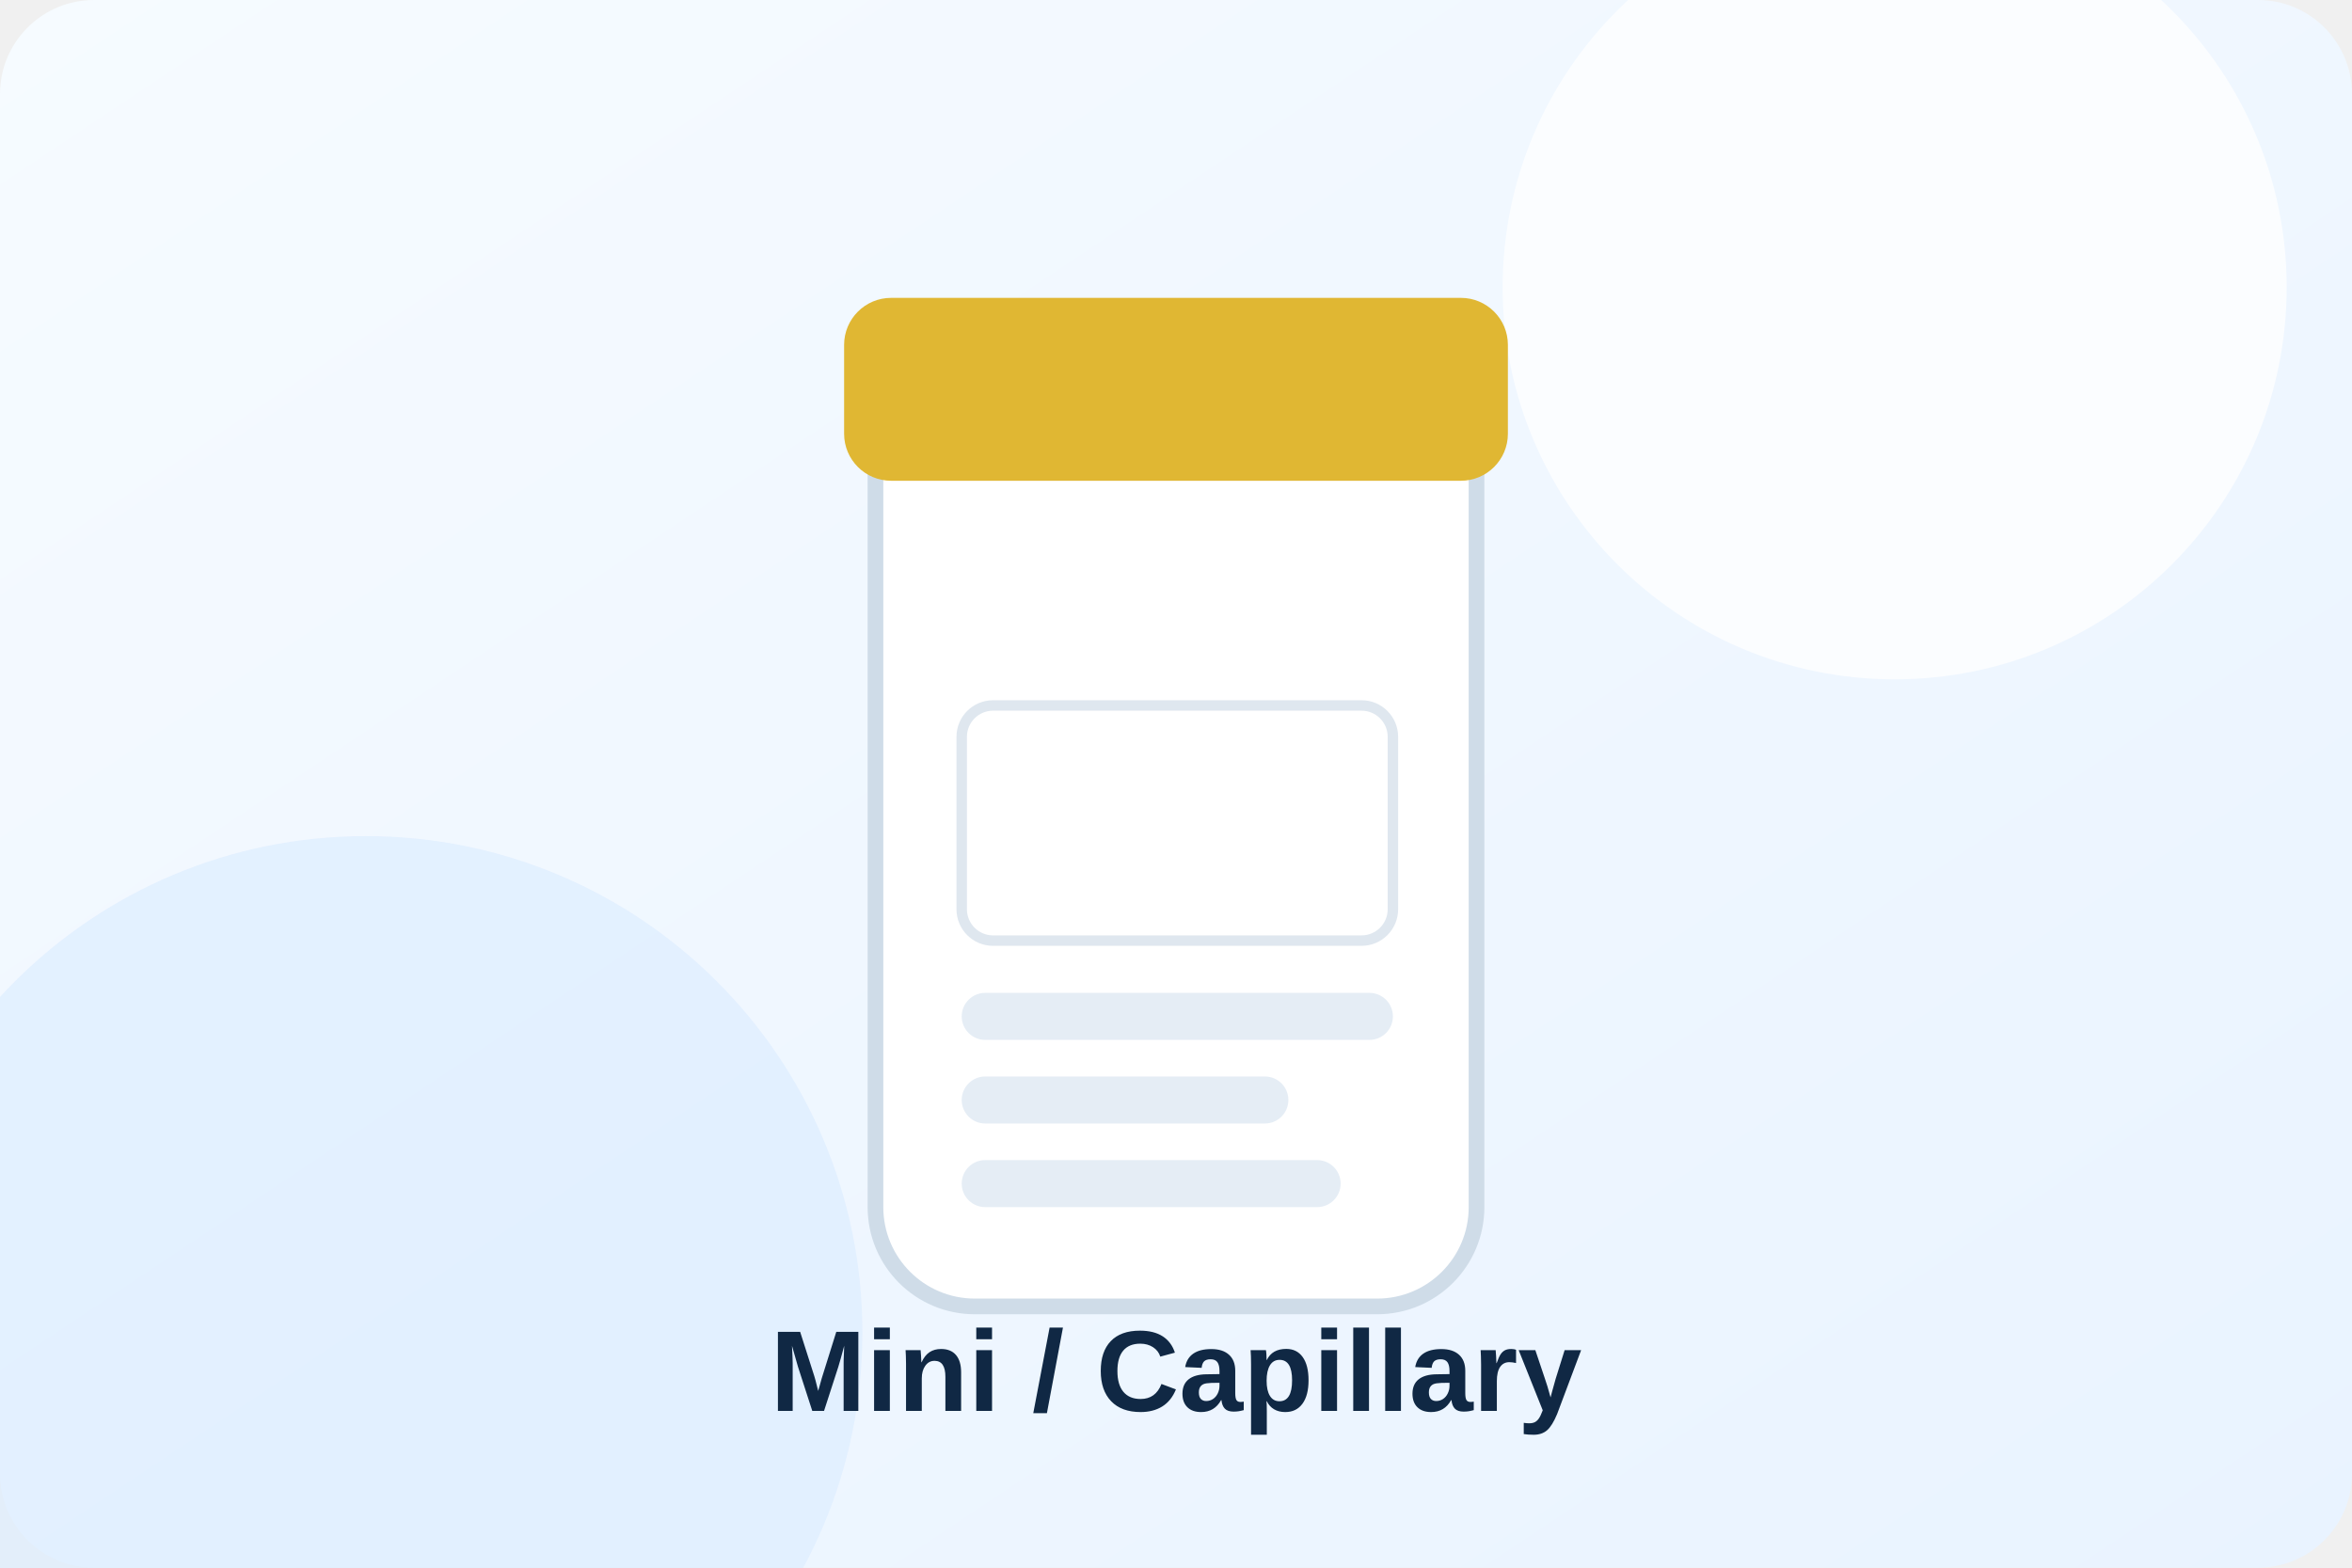
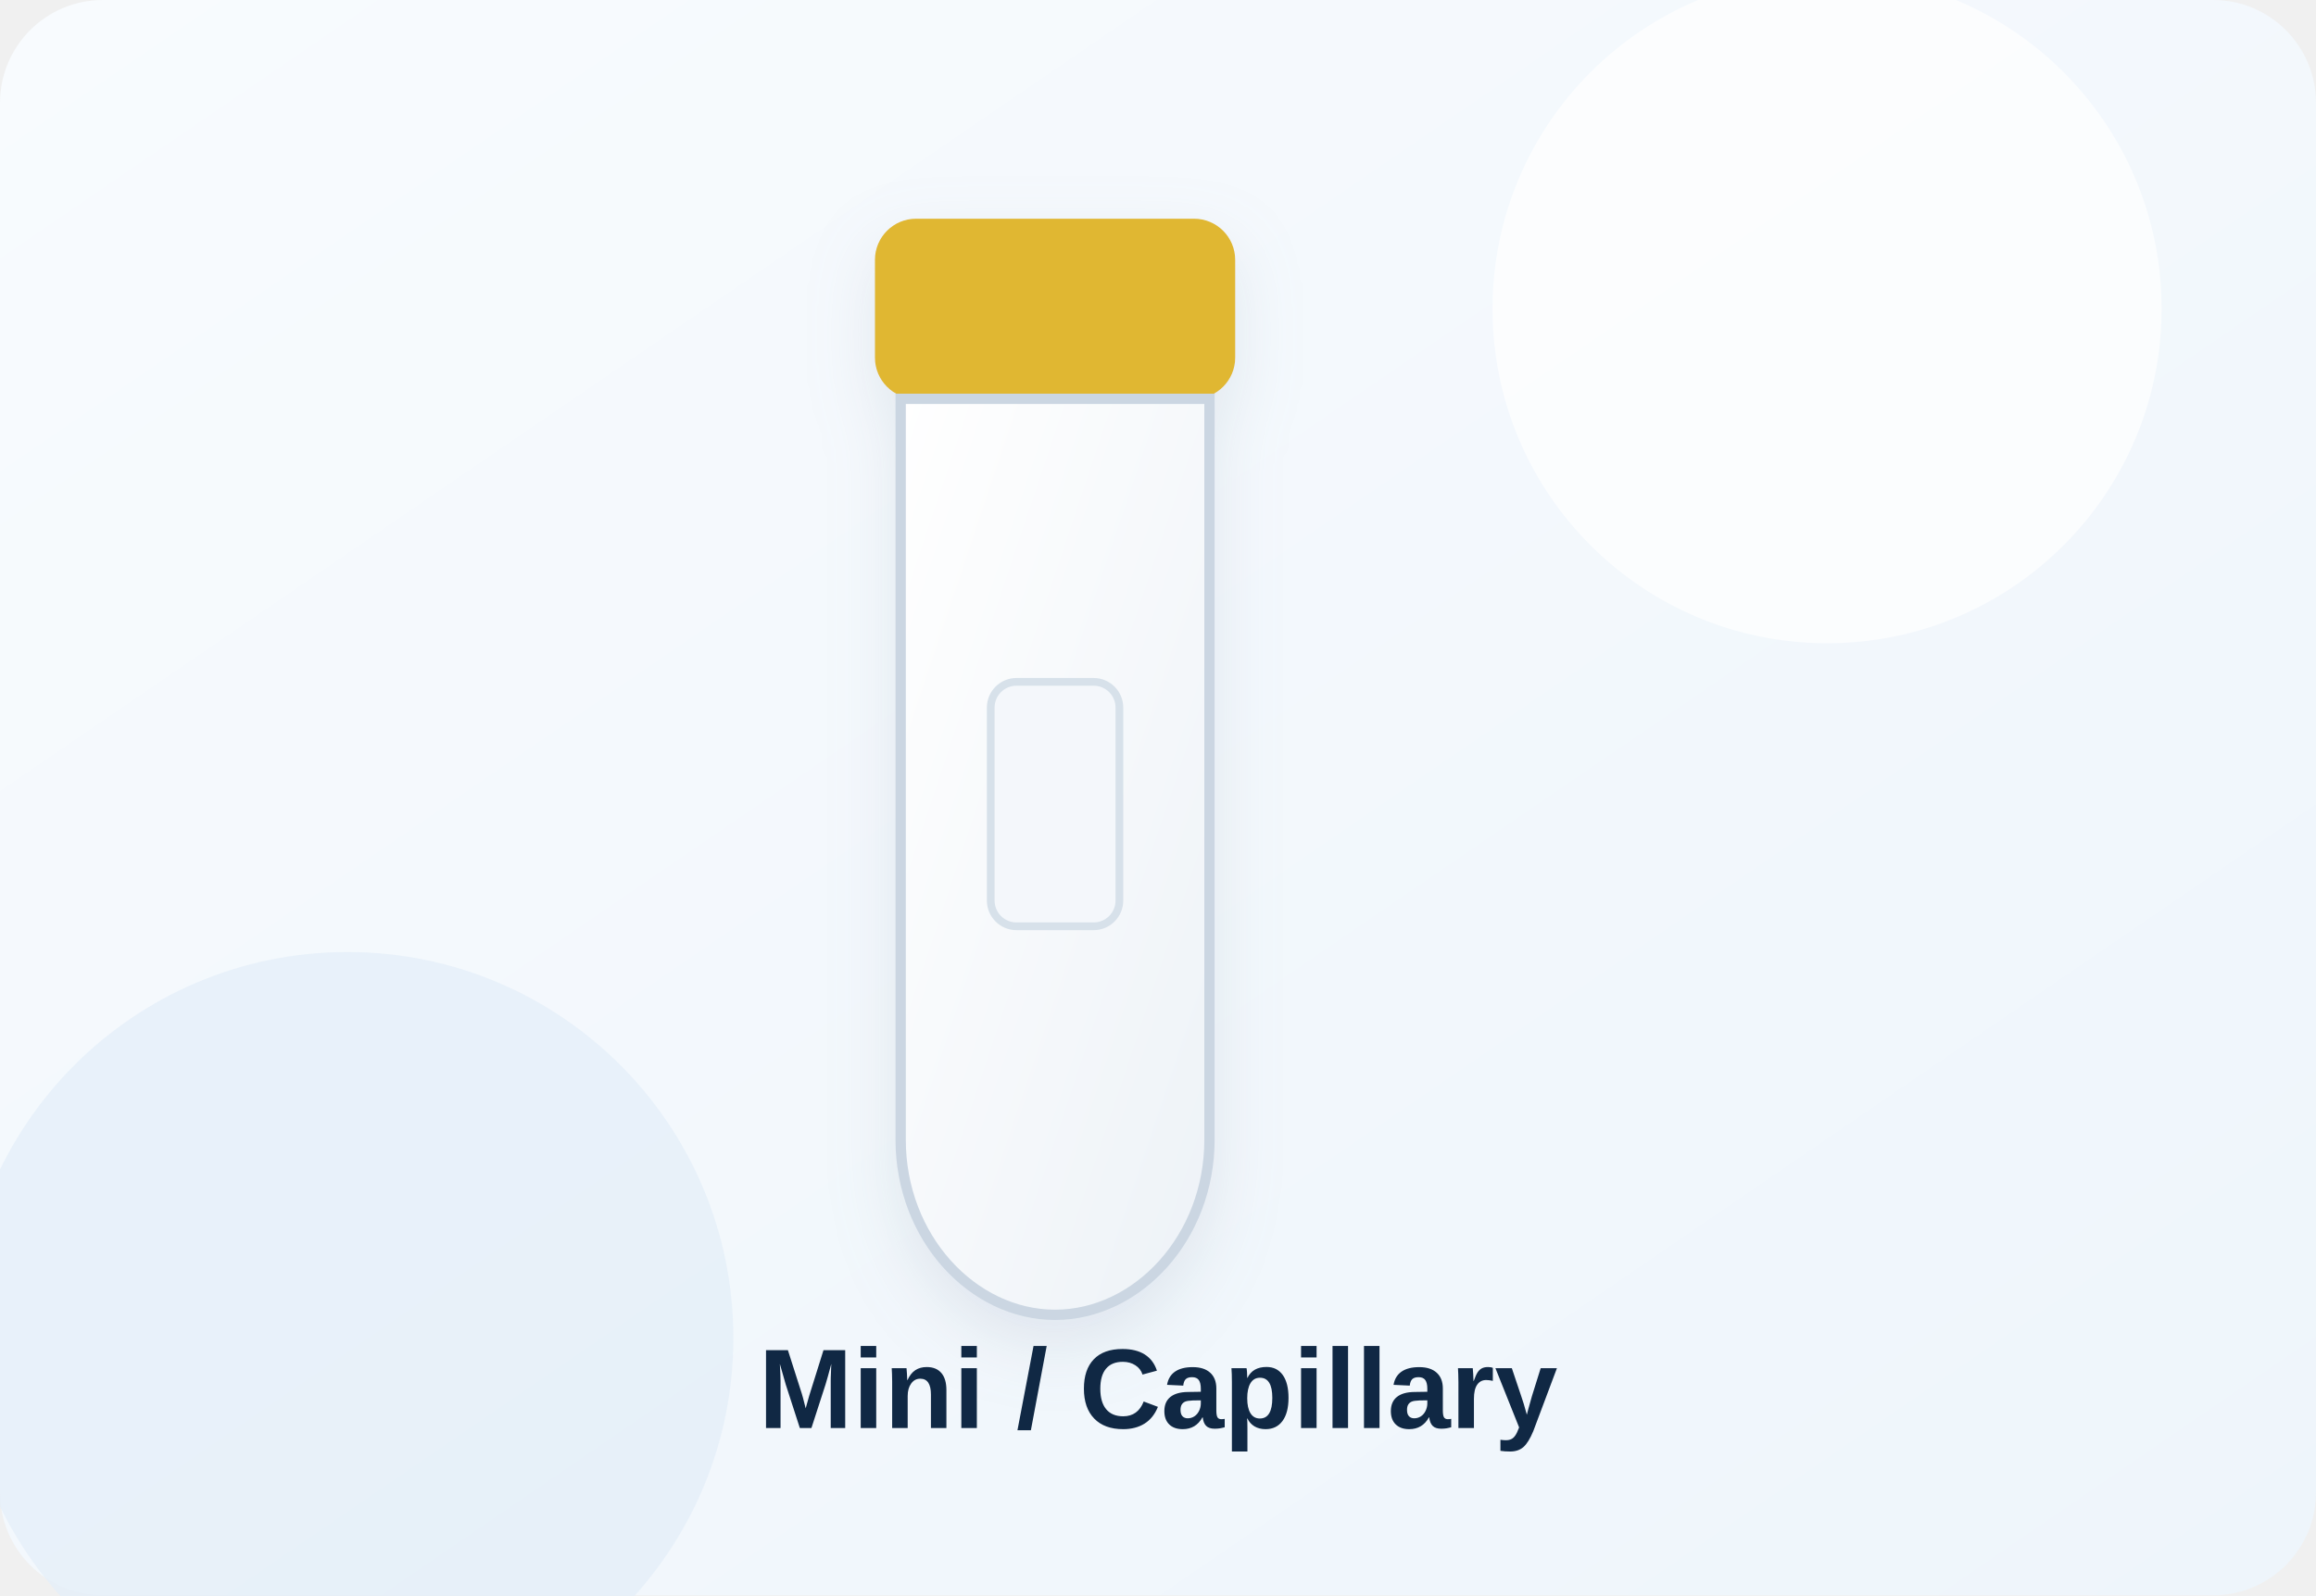
- <svg xmlns="http://www.w3.org/2000/svg" width="900" height="600" viewBox="0 0 900 600">
+ <svg xmlns="http://www.w3.org/2000/svg" width="900" height="620" viewBox="0 0 900 620">
  <defs>
    <linearGradient id="bg" x1="0" y1="0" x2="1" y2="1">
-       <stop stop-color="#f6fbff" />
-       <stop offset="1" stop-color="#e9f3ff" />
+       <stop stop-color="#f8fbfe" />
+       <stop offset="1" stop-color="#eef5fb" />
    </linearGradient>
+     <linearGradient id="glass" x1="0" y1="0" x2="1" y2="1">
+       <stop stop-color="#ffffff" />
+       <stop offset="1" stop-color="#edf2f7" />
+     </linearGradient>
+     <filter id="shadow" x="-20%" y="-20%" width="140%" height="140%">
+       <feDropShadow dx="0" dy="10" stdDeviation="12" flood-color="#a8b6c7" flood-opacity="0.25" />
+     </filter>
  </defs>
-   <rect width="900" height="600" rx="36" fill="url(#bg)" />
-   <circle cx="725" cy="110" r="150" fill="#ffffff" opacity=".75" />
-   <circle cx="140" cy="510" r="190" fill="#dcecff" opacity=".65" />
-   <g transform="translate(250 80)">
-     <rect x="85" y="55" width="230" height="365" rx="38" fill="#ffffff" stroke="#cfdce8" stroke-width="6" />
-     <rect x="73" y="34" width="254" height="70" rx="18" fill="#e0b733" />
-     <rect x="118" y="190" width="165" height="90" rx="12" fill="#ffffff" stroke="#dfe7ef" stroke-width="4" />
-     <rect x="118" y="300" width="165" height="18" rx="9" fill="#e5edf5" />
-     <rect x="118" y="332" width="125" height="18" rx="9" fill="#e5edf5" />
-     <rect x="118" y="364" width="145" height="18" rx="9" fill="#e5edf5" />
+   <rect width="900" height="620" rx="40" fill="url(#bg)" />
+   <circle cx="710" cy="120" r="130" fill="#ffffff" opacity="0.7" />
+   <circle cx="135" cy="520" r="150" fill="#e5eff9" opacity="0.8" />
+   <g filter="url(#shadow)" transform="translate(340,85)">
+     <rect x="0" y="0" width="140" height="70" rx="16" fill="#e0b733" />
+     <path d="M10 70 H130 V358 C130 396 102 426 70 426 C38 426 10 396 10 358 Z" fill="url(#glass)" stroke="#cbd6e2" stroke-width="4" />
+     <rect x="45" y="180" width="50" height="95" rx="10" fill="#f4f7fb" stroke="#d7e1ea" stroke-width="3" />
  </g>
-   <text x="450" y="540" text-anchor="middle" font-family="Arial, sans-serif" font-size="44" font-weight="700" fill="#102844">Mini / Capillary</text>
+   <text x="450" y="555" text-anchor="middle" font-family="Arial, sans-serif" font-size="44" font-weight="700" fill="#102844">Mini / Capillary</text>
</svg>
